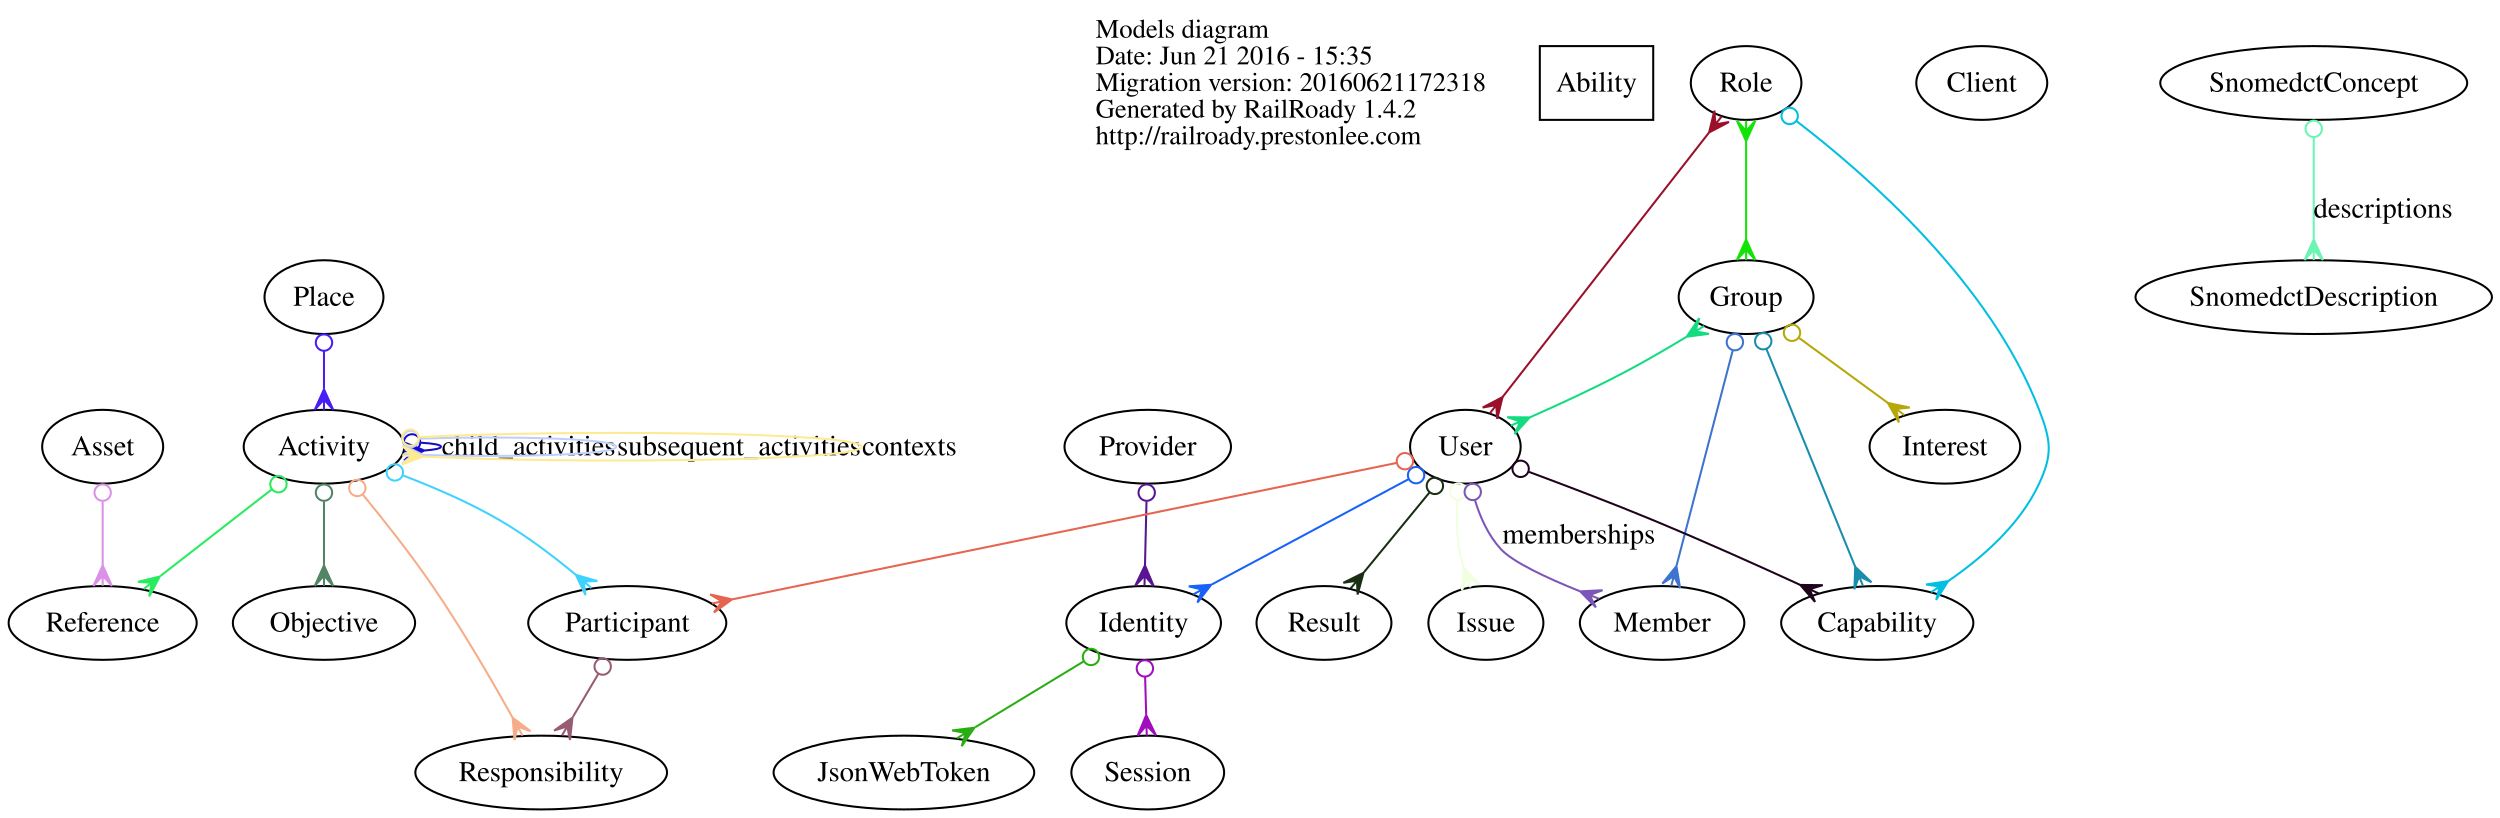
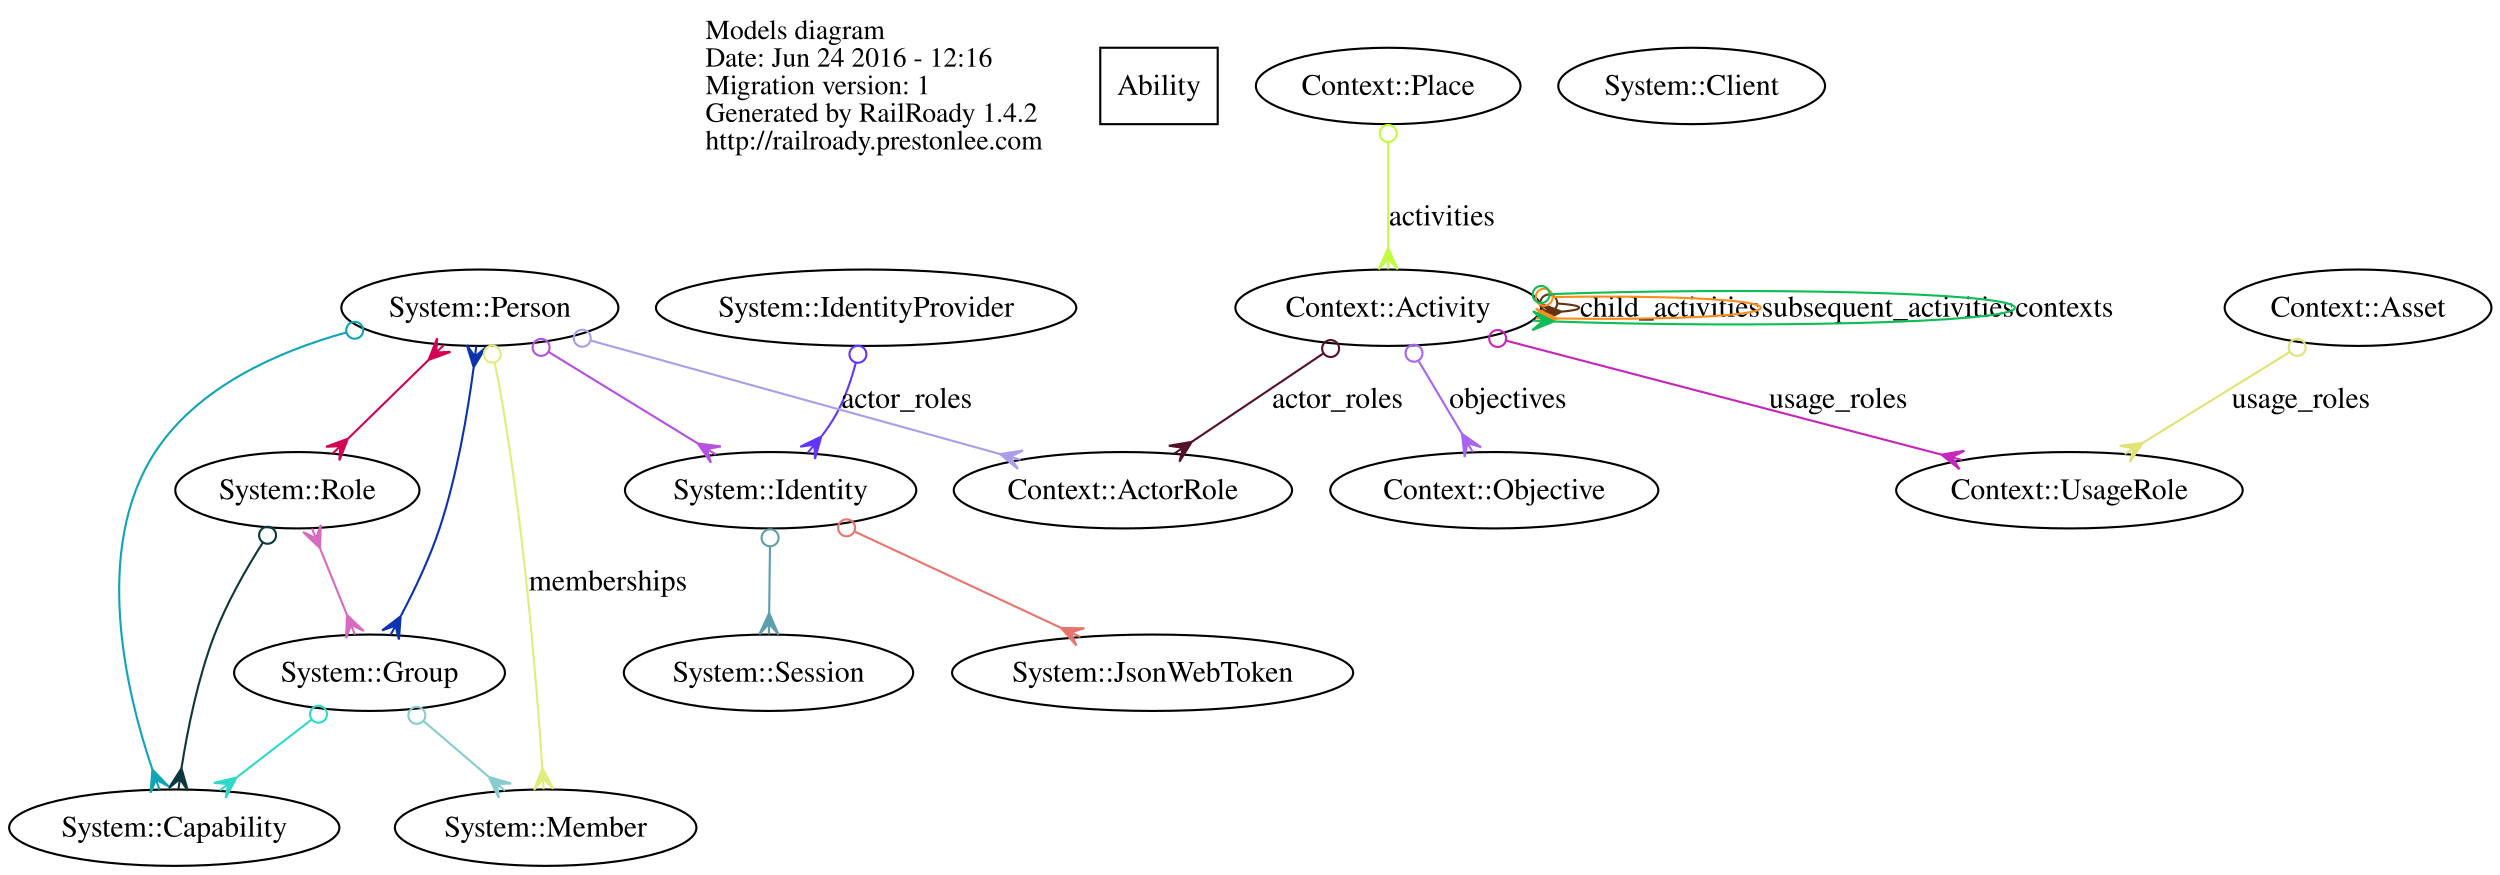
- <svg xmlns="http://www.w3.org/2000/svg" width="1220pt" height="399pt" viewBox="0.00 0.00 1219.68 399.00">
-   <g id="graph0" class="graph" transform="scale(1 1) rotate(0) translate(4 395)">
-     <polygon fill="none" stroke="none" points="-4,4 -4,-395 1215.68,-395 1215.68,4 -4,4" />
+ <svg xmlns="http://www.w3.org/2000/svg" width="1178pt" height="412pt" viewBox="0.00 0.00 1177.58 412.00">
+   <g id="graph0" class="graph" transform="scale(1 1) rotate(0) translate(4 408)">
+     <polygon fill="none" stroke="none" points="-4,4 -4,-408 1173.58,-408 1173.58,4 -4,4" />
    <g id="node1" class="node">
-       <text text-anchor="start" x="530.493" y="-376.6" font-family="Times,serif" font-size="13.00">Models diagram</text>
-       <text text-anchor="start" x="530.493" y="-363.6" font-family="Times,serif" font-size="13.00">Date: Jun 21 2016 - 15:35</text>
-       <text text-anchor="start" x="530.493" y="-350.6" font-family="Times,serif" font-size="13.00">Migration version: 20160621172318</text>
-       <text text-anchor="start" x="530.493" y="-337.6" font-family="Times,serif" font-size="13.00">Generated by RailRoady 1.4.2</text>
-       <text text-anchor="start" x="530.493" y="-324.6" font-family="Times,serif" font-size="13.00">http://railroady.prestonlee.com</text>
+       <text text-anchor="start" x="328.185" y="-389.6" font-family="Times,serif" font-size="13.00">Models diagram</text>
+       <text text-anchor="start" x="328.185" y="-376.6" font-family="Times,serif" font-size="13.00">Date: Jun 24 2016 - 12:16</text>
+       <text text-anchor="start" x="328.185" y="-363.6" font-family="Times,serif" font-size="13.00">Migration version: 1</text>
+       <text text-anchor="start" x="328.185" y="-350.6" font-family="Times,serif" font-size="13.00">Generated by RailRoady 1.4.2</text>
+       <text text-anchor="start" x="328.185" y="-337.6" font-family="Times,serif" font-size="13.00">http://railroady.prestonlee.com</text>
    </g>
    <g id="node2" class="node">
-       <polygon fill="none" stroke="black" points="802.613,-372.5 747.273,-372.5 747.273,-336.5 802.613,-336.5 802.613,-372.5" />
-       <text text-anchor="middle" x="774.943" y="-350.3" font-family="Times,serif" font-size="14.00">Ability</text>
+       <polygon fill="none" stroke="black" points="569.575,-385.5 514.235,-385.5 514.235,-349.5 569.575,-349.5 569.575,-385.5" />
+       <text text-anchor="middle" x="541.905" y="-363.3" font-family="Times,serif" font-size="14.00">Ability</text>
    </g>
    <g id="node3" class="node">
-       <ellipse fill="none" stroke="black" cx="153.943" cy="-177" rx="39.18" ry="18" />
-       <text text-anchor="middle" x="153.943" y="-172.8" font-family="Times,serif" font-size="14.00">Activity</text>
+       <ellipse fill="none" stroke="black" cx="649.905" cy="-263" rx="72.013" ry="18" />
+       <text text-anchor="middle" x="649.905" y="-258.8" font-family="Times,serif" font-size="14.00">Context::Activity</text>
+     </g>
+     <g id="edge4" class="edge">
+       <path fill="none" stroke="#643410" d="M729.87,-264.983C736.081,-264.545 739.912,-263.884 739.912,-263 739.912,-262.212 736.868,-261.601 731.809,-261.168" />
+       <ellipse fill="none" stroke="#643410" cx="725.569" cy="-265.196" rx="4" ry="4" />
+       <polygon fill="#643410" stroke="#643410" points="731.559,-261.154 721.821,-256.113 726.567,-260.88 721.574,-260.606 721.574,-260.606 721.574,-260.606 726.567,-260.88 721.328,-265.1 731.559,-261.154 731.559,-261.154" />
+       <text text-anchor="middle" x="782.678" y="-258.8" font-family="Times,serif" font-size="14.00">child_activities</text>
    </g>
    <g id="edge5" class="edge">
-       <path fill="none" stroke="#170dc8" d="M201.289,-178.954C207.169,-178.607 211.033,-177.956 211.033,-177 211.033,-176.15 207.98,-175.541 203.172,-175.173" />
-       <ellipse fill="none" stroke="#170dc8" cx="196.898" cy="-179.098" rx="4" ry="4" />
-       <polygon fill="#170dc8" stroke="#170dc8" points="202.893,-175.162 193.077,-170.273 197.897,-174.966 192.9,-174.77 192.9,-174.77 192.9,-174.77 197.897,-174.966 192.724,-179.266 202.893,-175.162 202.893,-175.162" />
-       <text text-anchor="middle" x="253.798" y="-172.8" font-family="Times,serif" font-size="14.00">child_activities</text>
+       <path fill="none" stroke="#fd8d1d" d="M727.678,-268.047C775.51,-268.87 825.443,-267.187 825.443,-263 825.443,-258.864 776.741,-257.172 729.458,-257.923" />
+       <ellipse fill="none" stroke="#fd8d1d" cx="723.407" cy="-267.961" rx="4" ry="4" />
+       <polygon fill="#fd8d1d" stroke="#fd8d1d" points="729.406,-257.924 719.319,-253.621 724.407,-258.022 719.408,-258.12 719.408,-258.12 719.408,-258.12 724.407,-258.022 719.496,-262.62 729.406,-257.924 729.406,-257.924" />
+       <text text-anchor="middle" x="885.319" y="-258.8" font-family="Times,serif" font-size="14.00">subsequent_activities</text>
    </g>
    <g id="edge6" class="edge">
-       <path fill="none" stroke="#bfcffb" d="M200.419,-180.947C242.95,-182.367 296.564,-181.051 296.564,-177 296.564,-173.016 244.718,-171.677 202.55,-172.984" />
-       <ellipse fill="none" stroke="#bfcffb" cx="196.349" cy="-180.792" rx="4" ry="4" />
-       <polygon fill="#bfcffb" stroke="#bfcffb" points="202.345,-172.992 192.185,-168.864 197.348,-173.176 192.352,-173.361 192.352,-173.361 192.352,-173.361 197.348,-173.176 192.518,-177.858 202.345,-172.992 202.345,-172.992" />
-       <text text-anchor="middle" x="356.44" y="-172.8" font-family="Times,serif" font-size="14.00">subsequent_activities</text>
+       <path fill="none" stroke="#0dbd55" d="M726.2,-269.406C815.371,-272.653 945.195,-270.517 945.195,-263 945.195,-255.536 817.195,-253.378 728.091,-256.526" />
+       <ellipse fill="none" stroke="#0dbd55" cx="721.969" cy="-269.242" rx="4" ry="4" />
+       <polygon fill="#0dbd55" stroke="#0dbd55" points="727.965,-256.531 717.8,-252.417 722.969,-256.722 717.972,-256.914 717.972,-256.914 717.972,-256.914 722.969,-256.722 718.145,-261.41 727.965,-256.531 727.965,-256.531" />
+       <text text-anchor="middle" x="968.523" y="-258.8" font-family="Times,serif" font-size="14.00">contexts</text>
+     </g>
+     <g id="node4" class="node">
+       <ellipse fill="none" stroke="black" cx="524.905" cy="-177" rx="79.723" ry="18" />
+       <text text-anchor="middle" x="524.905" y="-172.8" font-family="Times,serif" font-size="14.00">Context::ActorRole</text>
+     </g>
+     <g id="edge1" class="edge">
+       <path fill="none" stroke="#551127" d="M619.34,-241.46C600.578,-228.852 576.566,-212.716 557.45,-199.87" />
+       <ellipse fill="none" stroke="#551127" cx="622.78" cy="-243.771" rx="4" ry="4" />
+       <polygon fill="#551127" stroke="#551127" points="557.348,-199.802 551.558,-190.489 553.198,-197.013 549.048,-194.224 549.048,-194.224 549.048,-194.224 553.198,-197.013 546.538,-197.959 557.348,-199.802 557.348,-199.802" />
+       <text text-anchor="middle" x="626.002" y="-215.8" font-family="Times,serif" font-size="14.00">actor_roles</text>
+     </g>
+     <g id="node6" class="node">
+       <ellipse fill="none" stroke="black" cx="699.905" cy="-177" rx="77.3" ry="18" />
+       <text text-anchor="middle" x="699.905" y="-172.8" font-family="Times,serif" font-size="14.00">Context::Objective</text>
+     </g>
+     <g id="edge3" class="edge">
+       <path fill="none" stroke="#a765f1" d="M664.336,-237.756C670.708,-227.052 678.202,-214.462 684.664,-203.606" />
+       <ellipse fill="none" stroke="#a765f1" cx="662.069" cy="-241.564" rx="4" ry="4" />
+       <polygon fill="#a765f1" stroke="#a765f1" points="684.687,-203.566 693.669,-197.275 687.245,-199.27 689.802,-194.973 689.802,-194.973 689.802,-194.973 687.245,-199.27 685.935,-192.672 684.687,-203.566 684.687,-203.566" />
+       <text text-anchor="middle" x="706.285" y="-215.8" font-family="Times,serif" font-size="14.00">objectives</text>
+     </g>
+     <g id="node8" class="node">
+       <ellipse fill="none" stroke="black" cx="970.905" cy="-177" rx="81.653" ry="18" />
+       <text text-anchor="middle" x="970.905" y="-172.8" font-family="Times,serif" font-size="14.00">Context::UsageRole</text>
+     </g>
+     <g id="edge2" class="edge">
+       <path fill="none" stroke="#c527b9" d="M705.542,-247.441C762.717,-232.479 851.467,-209.255 910.37,-193.841" />
+       <ellipse fill="none" stroke="#c527b9" cx="701.485" cy="-248.502" rx="4" ry="4" />
+       <polygon fill="#c527b9" stroke="#c527b9" points="910.607,-193.779 921.42,-195.601 915.444,-192.513 920.281,-191.247 920.281,-191.247 920.281,-191.247 915.444,-192.513 919.142,-186.894 910.607,-193.779 910.607,-193.779" />
+       <text text-anchor="middle" x="861.95" y="-215.8" font-family="Times,serif" font-size="14.00">usage_roles</text>
+     </g>
+     <g id="node5" class="node">
+       <ellipse fill="none" stroke="black" cx="1106.91" cy="-263" rx="62.851" ry="18" />
+       <text text-anchor="middle" x="1106.91" y="-258.8" font-family="Times,serif" font-size="14.00">Context::Asset</text>
    </g>
    <g id="edge7" class="edge">
-       <path fill="none" stroke="#feea91" d="M200.258,-181.701C277.202,-185.546 416.316,-183.979 416.316,-177 416.316,-170.077 279.446,-168.48 202.139,-172.206" />
-       <ellipse fill="none" stroke="#feea91" cx="196.099" cy="-181.476" rx="4" ry="4" />
-       <polygon fill="#feea91" stroke="#feea91" points="202.09,-172.209 191.865,-168.247 197.097,-172.475 192.105,-172.74 192.105,-172.74 192.105,-172.74 197.097,-172.475 192.344,-177.234 202.09,-172.209 202.09,-172.209" />
-       <text text-anchor="middle" x="439.643" y="-172.8" font-family="Times,serif" font-size="14.00">contexts</text>
+       <path fill="none" stroke="#e1e277" d="M1074.56,-242.023C1053.81,-229.204 1026.87,-212.569 1005.66,-199.468" />
+       <ellipse fill="none" stroke="#e1e277" cx="1078.24" cy="-244.295" rx="4" ry="4" />
+       <polygon fill="#e1e277" stroke="#e1e277" points="1005.47,-199.346 999.322,-190.263 1001.21,-196.719 996.958,-194.091 996.958,-194.091 996.958,-194.091 1001.21,-196.719 994.593,-197.92 1005.47,-199.346 1005.47,-199.346" />
+       <text text-anchor="middle" x="1079.95" y="-215.8" font-family="Times,serif" font-size="14.00">usage_roles</text>
+     </g>
+     <g id="node7" class="node">
+       <ellipse fill="none" stroke="black" cx="649.905" cy="-367.5" rx="62.349" ry="18" />
+       <text text-anchor="middle" x="649.905" y="-363.3" font-family="Times,serif" font-size="14.00">Context::Place</text>
+     </g>
+     <g id="edge8" class="edge">
+       <path fill="none" stroke="#c1fc43" d="M649.905,-341.017C649.905,-325.986 649.905,-306.959 649.905,-291.577" />
+       <ellipse fill="none" stroke="#c1fc43" cx="649.905" cy="-345.112" rx="4" ry="4" />
+       <polygon fill="#c1fc43" stroke="#c1fc43" points="649.905,-291.131 654.405,-281.131 649.905,-286.131 649.905,-281.131 649.905,-281.131 649.905,-281.131 649.905,-286.131 645.405,-281.131 649.905,-291.131 649.905,-291.131" />
+       <text text-anchor="middle" x="675.174" y="-301.8" font-family="Times,serif" font-size="14.00">activities</text>
+     </g>
+     <g id="node9" class="node">
+       <ellipse fill="none" stroke="black" cx="77.905" cy="-18" rx="77.811" ry="18" />
+       <text text-anchor="middle" x="77.905" y="-13.8" font-family="Times,serif" font-size="14.00">System::Capability</text>
+     </g>
+     <g id="node10" class="node">
+       <ellipse fill="none" stroke="black" cx="792.905" cy="-367.5" rx="62.86" ry="18" />
+       <text text-anchor="middle" x="792.905" y="-363.3" font-family="Times,serif" font-size="14.00">System::Client</text>
+     </g>
+     <g id="node11" class="node">
+       <ellipse fill="none" stroke="black" cx="169.905" cy="-91" rx="63.82" ry="18" />
+       <text text-anchor="middle" x="169.905" y="-86.8" font-family="Times,serif" font-size="14.00">System::Group</text>
+     </g>
+     <g id="edge11" class="edge">
+       <path fill="none" stroke="#2fd9ca" d="M142.496,-68.847C131.495,-60.357 118.789,-50.551 107.572,-41.895" />
+       <ellipse fill="none" stroke="#2fd9ca" cx="145.862" cy="-71.445" rx="4" ry="4" />
+       <polygon fill="#2fd9ca" stroke="#2fd9ca" points="107.254,-41.65 102.087,-31.977 103.296,-38.595 99.337,-35.54 99.337,-35.54 99.337,-35.54 103.296,-38.595 96.588,-39.102 107.254,-41.65 107.254,-41.65" />
+     </g>
+     <g id="node15" class="node">
+       <ellipse fill="none" stroke="black" cx="252.905" cy="-18" rx="71.044" ry="18" />
+       <text text-anchor="middle" x="252.905" y="-13.8" font-family="Times,serif" font-size="14.00">System::Member</text>
+     </g>
+     <g id="edge9" class="edge">
+       <path fill="none" stroke="#87cccf" d="M195.389,-68.201C205.049,-59.937 216.077,-50.504 225.875,-42.122" />
+       <ellipse fill="none" stroke="#87cccf" cx="192.195" cy="-70.933" rx="4" ry="4" />
+       <polygon fill="#87cccf" stroke="#87cccf" points="226.16,-41.878 236.684,-38.798 229.96,-38.628 233.759,-35.378 233.759,-35.378 233.759,-35.378 229.96,-38.628 230.834,-31.958 226.16,-41.878 226.16,-41.878" />
+     </g>
+     <g id="node16" class="node">
+       <ellipse fill="none" stroke="black" cx="221.905" cy="-263" rx="65.274" ry="18" />
+       <text text-anchor="middle" x="221.905" y="-258.8" font-family="Times,serif" font-size="14.00">System::Person</text>
+     </g>
+     <g id="edge10" class="edge">
+       <path fill="none" stroke="#0c33af" d="M184.739,-117.891C191.151,-130.04 198.238,-144.918 202.905,-159 211.187,-183.987 216.178,-213.652 218.952,-234.713" />
+       <polygon fill="#0c33af" stroke="#0c33af" points="184.574,-117.587 183.756,-106.652 182.188,-113.193 179.801,-108.8 179.801,-108.8 179.801,-108.8 182.188,-113.193 175.847,-110.948 184.574,-117.587 184.574,-117.587" />
+       <polygon fill="#0c33af" stroke="#0c33af" points="218.981,-234.948 215.74,-245.424 219.593,-239.91 220.206,-244.872 220.206,-244.872 220.206,-244.872 219.593,-239.91 224.672,-244.321 218.981,-234.948 218.981,-234.948" />
+     </g>
+     <g id="node12" class="node">
+       <ellipse fill="none" stroke="black" cx="358.905" cy="-177" rx="68.639" ry="18" />
+       <text text-anchor="middle" x="358.905" y="-172.8" font-family="Times,serif" font-size="14.00">System::Identity</text>
+     </g>
+     <g id="node14" class="node">
+       <ellipse fill="none" stroke="black" cx="538.905" cy="-91" rx="94.51" ry="18" />
+       <text text-anchor="middle" x="538.905" y="-86.8" font-family="Times,serif" font-size="14.00">System::JsonWebToken</text>
+     </g>
+     <g id="edge13" class="edge">
+       <path fill="none" stroke="#e7746d" d="M398.49,-157.527C427.219,-144.12 466.067,-125.991 495.618,-112.201" />
+       <ellipse fill="none" stroke="#e7746d" cx="394.71" cy="-159.291" rx="4" ry="4" />
+       <polygon fill="#e7746d" stroke="#e7746d" points="495.8,-112.116 506.765,-111.965 500.331,-110.001 504.862,-107.887 504.862,-107.887 504.862,-107.887 500.331,-110.001 502.959,-103.809 495.8,-112.116 495.8,-112.116" />
+     </g>
+     <g id="node18" class="node">
+       <ellipse fill="none" stroke="black" cx="357.905" cy="-91" rx="68.181" ry="18" />
+       <text text-anchor="middle" x="357.905" y="-86.8" font-family="Times,serif" font-size="14.00">System::Session</text>
+     </g>
+     <g id="edge12" class="edge">
+       <path fill="none" stroke="#5d9fad" d="M358.599,-150.257C358.482,-140.441 358.348,-129.226 358.23,-119.273" />
+       <ellipse fill="none" stroke="#5d9fad" cx="358.65" cy="-154.595" rx="4" ry="4" />
+       <polygon fill="#5d9fad" stroke="#5d9fad" points="358.228,-119.094 362.608,-109.042 358.168,-114.095 358.109,-109.095 358.109,-109.095 358.109,-109.095 358.168,-114.095 353.609,-109.149 358.228,-119.094 358.228,-119.094" />
    </g>
    <g id="node13" class="node">
-       <ellipse fill="none" stroke="black" cx="153.943" cy="-91" rx="44.466" ry="18" />
-       <text text-anchor="middle" x="153.943" y="-86.8" font-family="Times,serif" font-size="14.00">Objective</text>
+       <ellipse fill="none" stroke="black" cx="403.905" cy="-263" rx="99.05" ry="18" />
+       <text text-anchor="middle" x="403.905" y="-258.8" font-family="Times,serif" font-size="14.00">System::IdentityProvider</text>
    </g>
-     <g id="edge3" class="edge">
-       <path fill="none" stroke="#518565" d="M153.943,-150.257C153.943,-140.441 153.943,-129.226 153.943,-119.273" />
-       <ellipse fill="none" stroke="#518565" cx="153.943" cy="-154.595" rx="4" ry="4" />
-       <polygon fill="#518565" stroke="#518565" points="153.943,-119.095 158.443,-109.095 153.943,-114.095 153.943,-109.095 153.943,-109.095 153.943,-109.095 153.943,-114.095 149.443,-109.095 153.943,-119.095 153.943,-119.095" />
+     <g id="edge14" class="edge">
+       <path fill="none" stroke="#6336fb" d="M399.053,-236.98C396.916,-229.017 393.947,-220.37 389.905,-213 387.942,-209.419 385.553,-205.894 382.981,-202.541" />
+       <ellipse fill="none" stroke="#6336fb" cx="400.045" cy="-241.06" rx="4" ry="4" />
+       <polygon fill="#6336fb" stroke="#6336fb" points="382.773,-202.292 379.801,-191.737 379.562,-198.459 376.351,-194.626 376.351,-194.626 376.351,-194.626 379.562,-198.459 372.902,-197.516 382.773,-202.292 382.773,-202.292" />
    </g>
-     <g id="node14" class="node">
-       <ellipse fill="none" stroke="black" cx="301.943" cy="-91" rx="48.334" ry="18" />
-       <text text-anchor="middle" x="301.943" y="-86.8" font-family="Times,serif" font-size="14.00">Participant</text>
+     <g id="edge19" class="edge">
+       <path fill="none" stroke="#ac9deb" d="M274.09,-247.533C327.775,-232.65 411.204,-209.521 466.92,-194.075" />
+       <ellipse fill="none" stroke="#ac9deb" cx="270.143" cy="-248.627" rx="4" ry="4" />
+       <polygon fill="#ac9deb" stroke="#ac9deb" points="467.007,-194.051 477.846,-195.716 471.826,-192.715 476.644,-191.379 476.644,-191.379 476.644,-191.379 471.826,-192.715 475.442,-187.043 467.007,-194.051 467.007,-194.051" />
+       <text text-anchor="middle" x="423.002" y="-215.8" font-family="Times,serif" font-size="14.00">actor_roles</text>
    </g>
-     <g id="edge4" class="edge">
-       <path fill="none" stroke="#3fd2fe" d="M192.523,-162.967C207.753,-157.146 225.118,-149.64 239.943,-141 252.789,-133.513 265.87,-123.584 276.685,-114.622" />
-       <ellipse fill="none" stroke="#3fd2fe" cx="188.526" cy="-164.457" rx="4" ry="4" />
-       <polygon fill="#3fd2fe" stroke="#3fd2fe" points="276.847,-114.484 287.384,-111.444 280.66,-111.248 284.472,-108.013 284.472,-108.013 284.472,-108.013 280.66,-111.248 281.56,-104.582 276.847,-114.484 276.847,-114.484" />
+     <g id="edge16" class="edge">
+       <path fill="none" stroke="#11a4b6" d="M159.006,-251.353C126.219,-242.265 88.884,-225.559 68.905,-195 39.141,-149.472 55.058,-82.296 67.563,-45.498" />
+       <ellipse fill="none" stroke="#11a4b6" cx="162.924" cy="-252.38" rx="4" ry="4" />
+       <polygon fill="#11a4b6" stroke="#11a4b6" points="67.602,-45.388 75.198,-37.479 69.28,-40.678 70.959,-35.968 70.959,-35.968 70.959,-35.968 69.28,-40.678 66.72,-34.458 67.602,-45.388 67.602,-45.388" />
+     </g>
+     <g id="edge18" class="edge">
+       <path fill="none" stroke="#b550e3" d="M254.224,-242.184C275.396,-229.203 303.035,-212.256 324.596,-199.036" />
+       <ellipse fill="none" stroke="#b550e3" cx="250.763" cy="-244.306" rx="4" ry="4" />
+       <polygon fill="#b550e3" stroke="#b550e3" points="324.604,-199.032 335.481,-197.641 328.867,-196.418 333.129,-193.804 333.129,-193.804 333.129,-193.804 328.867,-196.418 330.777,-189.968 324.604,-199.032 324.604,-199.032" />
+     </g>
+     <g id="edge15" class="edge">
+       <path fill="none" stroke="#e2ec7c" d="M228.749,-237.243C229.555,-233.819 230.304,-230.334 230.905,-227 242.513,-162.677 248.674,-85.978 251.309,-46.106" />
+       <ellipse fill="none" stroke="#e2ec7c" cx="227.775" cy="-241.14" rx="4" ry="4" />
+       <polygon fill="#e2ec7c" stroke="#e2ec7c" points="251.31,-46.085 256.437,-36.392 251.628,-41.095 251.946,-36.105 251.946,-36.105 251.946,-36.105 251.628,-41.095 247.455,-35.819 251.31,-46.085 251.31,-46.085" />
+       <text text-anchor="middle" x="282.233" y="-129.8" font-family="Times,serif" font-size="14.00">memberships</text>
    </g>
    <g id="node17" class="node">
-       <ellipse fill="none" stroke="black" cx="45.943" cy="-91" rx="45.886" ry="18" />
-       <text text-anchor="middle" x="45.943" y="-86.8" font-family="Times,serif" font-size="14.00">Reference</text>
-     </g>
-     <g id="edge2" class="edge">
-       <path fill="none" stroke="#28eb5e" d="M128.425,-156.153C112.149,-143.494 91.037,-127.073 74.247,-114.014" />
-       <ellipse fill="none" stroke="#28eb5e" cx="131.726" cy="-158.72" rx="4" ry="4" />
-       <polygon fill="#28eb5e" stroke="#28eb5e" points="73.802,-113.669 68.672,-103.977 69.856,-110.599 65.909,-107.529 65.909,-107.529 65.909,-107.529 69.856,-110.599 63.146,-111.081 73.802,-113.669 73.802,-113.669" />
-     </g>
-     <g id="node18" class="node">
-       <ellipse fill="none" stroke="black" cx="259.943" cy="-18" rx="61.415" ry="18" />
-       <text text-anchor="middle" x="259.943" y="-13.8" font-family="Times,serif" font-size="14.00">Responsibility</text>
-     </g>
-     <g id="edge1" class="edge">
-       <path fill="none" stroke="#f6ac88" d="M172.884,-153.65C183.369,-140.895 196.377,-124.42 206.943,-109 221.257,-88.11 235.727,-63.228 245.922,-44.926" />
-       <ellipse fill="none" stroke="#f6ac88" cx="170.21" cy="-156.876" rx="4" ry="4" />
-       <polygon fill="#f6ac88" stroke="#f6ac88" points="246.01,-44.767 254.781,-38.185 248.425,-40.389 250.84,-36.011 250.84,-36.011 250.84,-36.011 248.425,-40.389 246.9,-33.837 246.01,-44.767 246.01,-44.767" />
-     </g>
-     <g id="node4" class="node">
-       <ellipse fill="none" stroke="black" cx="45.943" cy="-177" rx="29.519" ry="18" />
-       <text text-anchor="middle" x="45.943" y="-172.8" font-family="Times,serif" font-size="14.00">Asset</text>
-     </g>
-     <g id="edge8" class="edge">
-       <path fill="none" stroke="#da91e6" d="M45.943,-150.257C45.943,-140.441 45.943,-129.226 45.943,-119.273" />
-       <ellipse fill="none" stroke="#da91e6" cx="45.943" cy="-154.595" rx="4" ry="4" />
-       <polygon fill="#da91e6" stroke="#da91e6" points="45.943,-119.095 50.443,-109.095 45.943,-114.095 45.943,-109.095 45.943,-109.095 45.943,-109.095 45.943,-114.095 41.443,-109.095 45.943,-119.095 45.943,-119.095" />
-     </g>
-     <g id="node5" class="node">
-       <ellipse fill="none" stroke="black" cx="911.943" cy="-91" rx="46.898" ry="18" />
-       <text text-anchor="middle" x="911.943" y="-86.8" font-family="Times,serif" font-size="14.00">Capability</text>
-     </g>
-     <g id="node6" class="node">
-       <ellipse fill="none" stroke="black" cx="962.943" cy="-354.5" rx="31.948" ry="18" />
-       <text text-anchor="middle" x="962.943" y="-350.3" font-family="Times,serif" font-size="14.00">Client</text>
-     </g>
-     <g id="node7" class="node">
-       <ellipse fill="none" stroke="black" cx="847.943" cy="-250" rx="32.908" ry="18" />
-       <text text-anchor="middle" x="847.943" y="-245.8" font-family="Times,serif" font-size="14.00">Group</text>
-     </g>
-     <g id="edge12" class="edge">
-       <path fill="none" stroke="#198dac" d="M857.895,-224.587C869.63,-195.798 889.064,-148.123 901.153,-118.469" />
-       <ellipse fill="none" stroke="#198dac" cx="856.302" cy="-228.494" rx="4" ry="4" />
-       <polygon fill="#198dac" stroke="#198dac" points="901.174,-118.417 909.116,-110.856 903.061,-113.787 904.949,-109.157 904.949,-109.157 904.949,-109.157 903.061,-113.787 900.782,-107.458 901.174,-118.417 901.174,-118.417" />
-     </g>
-     <g id="node9" class="node">
-       <ellipse fill="none" stroke="black" cx="944.943" cy="-177" rx="36.749" ry="18" />
-       <text text-anchor="middle" x="944.943" y="-172.8" font-family="Times,serif" font-size="14.00">Interest</text>
-     </g>
-     <g id="edge9" class="edge">
-       <path fill="none" stroke="#b7a708" d="M873.724,-230.129C887.079,-220.354 903.402,-208.406 917.05,-198.416" />
-       <ellipse fill="none" stroke="#b7a708" cx="870.335" cy="-232.61" rx="4" ry="4" />
-       <polygon fill="#b7a708" stroke="#b7a708" points="917.083,-198.392 927.81,-196.117 921.118,-195.439 925.153,-192.486 925.153,-192.486 925.153,-192.486 921.118,-195.439 922.495,-188.854 917.083,-198.392 917.083,-198.392" />
-     </g>
-     <g id="node12" class="node">
-       <ellipse fill="none" stroke="black" cx="806.943" cy="-91" rx="40.132" ry="18" />
-       <text text-anchor="middle" x="806.943" y="-86.8" font-family="Times,serif" font-size="14.00">Member</text>
-     </g>
-     <g id="edge10" class="edge">
-       <path fill="none" stroke="#3e73cf" d="M841.375,-223.852C833.891,-195.193 821.704,-148.523 814.015,-119.082" />
-       <ellipse fill="none" stroke="#3e73cf" cx="842.466" cy="-228.029" rx="4" ry="4" />
-       <polygon fill="#3e73cf" stroke="#3e73cf" points="813.93,-118.755 815.757,-107.942 812.666,-113.917 811.403,-109.08 811.403,-109.08 811.403,-109.08 812.666,-113.917 807.049,-110.217 813.93,-118.755 813.93,-118.755" />
-     </g>
-     <g id="node24" class="node">
-       <ellipse fill="none" stroke="black" cx="710.943" cy="-177" rx="27" ry="18" />
-       <text text-anchor="middle" x="710.943" y="-172.8" font-family="Times,serif" font-size="14.00">User</text>
-     </g>
-     <g id="edge11" class="edge">
-       <path fill="none" stroke="#13db7f" d="M818.638,-230.509C808.994,-224.669 798.131,-218.35 787.943,-213 773.26,-205.29 756.546,-197.571 742.451,-191.351" />
-       <polygon fill="#13db7f" stroke="#13db7f" points="818.925,-230.685 825.097,-239.749 823.187,-233.299 827.449,-235.913 827.449,-235.913 827.449,-235.913 823.187,-233.299 829.802,-232.077 818.925,-230.685 818.925,-230.685" />
-       <polygon fill="#13db7f" stroke="#13db7f" points="742.334,-191.301 734.967,-183.179 737.751,-189.302 733.168,-187.303 733.168,-187.303 733.168,-187.303 737.751,-189.302 731.369,-191.428 742.334,-191.301 742.334,-191.301" />
-     </g>
-     <g id="node8" class="node">
-       <ellipse fill="none" stroke="black" cx="553.943" cy="-91" rx="37.727" ry="18" />
-       <text text-anchor="middle" x="553.943" y="-86.8" font-family="Times,serif" font-size="14.00">Identity</text>
-     </g>
-     <g id="node11" class="node">
-       <ellipse fill="none" stroke="black" cx="436.943" cy="-18" rx="63.597" ry="18" />
-       <text text-anchor="middle" x="436.943" y="-13.8" font-family="Times,serif" font-size="14.00">JsonWebToken</text>
-     </g>
-     <g id="edge14" class="edge">
-       <path fill="none" stroke="#29ae11" d="M524.67,-72.237C508.63,-62.503 488.645,-50.375 471.802,-40.154" />
-       <ellipse fill="none" stroke="#29ae11" cx="528.241" cy="-74.403" rx="4" ry="4" />
-       <polygon fill="#29ae11" stroke="#29ae11" points="471.363,-39.887 465.148,-30.852 467.088,-37.293 462.814,-34.699 462.814,-34.699 462.814,-34.699 467.088,-37.293 460.479,-38.547 471.363,-39.887 471.363,-39.887" />
-     </g>
-     <g id="node21" class="node">
-       <ellipse fill="none" stroke="black" cx="555.943" cy="-18" rx="37.268" ry="18" />
-       <text text-anchor="middle" x="555.943" y="-13.8" font-family="Times,serif" font-size="14.00">Session</text>
-     </g>
-     <g id="edge13" class="edge">
-       <path fill="none" stroke="#a00fbe" d="M554.653,-64.791C554.821,-58.832 555,-52.45 555.171,-46.399" />
-       <ellipse fill="none" stroke="#a00fbe" cx="554.54" cy="-68.814" rx="4" ry="4" />
-       <polygon fill="#a00fbe" stroke="#a00fbe" points="555.181,-46.025 559.961,-36.156 555.322,-41.027 555.463,-36.029 555.463,-36.029 555.463,-36.029 555.322,-41.027 550.965,-35.902 555.181,-46.025 555.181,-46.025" />
-     </g>
-     <g id="node10" class="node">
-       <ellipse fill="none" stroke="black" cx="720.943" cy="-91" rx="28.065" ry="18" />
-       <text text-anchor="middle" x="720.943" y="-86.8" font-family="Times,serif" font-size="14.00">Issue</text>
-     </g>
-     <g id="edge15" class="edge">
-       <path fill="none" stroke="#975b74" d="M287.751,-66.008C283.774,-59.286 279.432,-51.947 275.387,-45.108" />
-       <ellipse fill="none" stroke="#975b74" cx="289.953" cy="-69.731" rx="4" ry="4" />
-       <polygon fill="#975b74" stroke="#975b74" points="275.208,-44.805 273.99,-33.907 272.662,-40.502 270.116,-36.198 270.116,-36.198 270.116,-36.198 272.662,-40.502 266.243,-38.49 275.208,-44.805 275.208,-44.805" />
-     </g>
-     <g id="node15" class="node">
-       <ellipse fill="none" stroke="black" cx="153.943" cy="-250" rx="29.017" ry="18" />
-       <text text-anchor="middle" x="153.943" y="-245.8" font-family="Times,serif" font-size="14.00">Place</text>
-     </g>
-     <g id="edge16" class="edge">
-       <path fill="none" stroke="#481ef5" d="M153.943,-223.791C153.943,-217.832 153.943,-211.45 153.943,-205.399" />
-       <ellipse fill="none" stroke="#481ef5" cx="153.943" cy="-227.813" rx="4" ry="4" />
-       <polygon fill="#481ef5" stroke="#481ef5" points="153.943,-205.029 158.443,-195.029 153.943,-200.029 153.943,-195.029 153.943,-195.029 153.943,-195.029 153.943,-200.029 149.443,-195.029 153.943,-205.029 153.943,-205.029" />
-     </g>
-     <g id="node16" class="node">
-       <ellipse fill="none" stroke="black" cx="555.943" cy="-177" rx="40.625" ry="18" />
-       <text text-anchor="middle" x="555.943" y="-172.8" font-family="Times,serif" font-size="14.00">Provider</text>
+       <ellipse fill="none" stroke="black" cx="135.905" cy="-177" rx="57.532" ry="18" />
+       <text text-anchor="middle" x="135.905" y="-172.8" font-family="Times,serif" font-size="14.00">System::Role</text>
    </g>
    <g id="edge17" class="edge">
-       <path fill="none" stroke="#581591" d="M555.33,-150.257C555.096,-140.441 554.829,-129.226 554.592,-119.273" />
-       <ellipse fill="none" stroke="#581591" cx="555.433" cy="-154.596" rx="4" ry="4" />
-       <polygon fill="#581591" stroke="#581591" points="554.588,-119.092 558.848,-108.988 554.469,-114.094 554.35,-109.095 554.35,-109.095 554.35,-109.095 554.469,-114.094 549.851,-109.202 554.588,-119.092 554.588,-119.092" />
-     </g>
-     <g id="node19" class="node">
-       <ellipse fill="none" stroke="black" cx="641.943" cy="-91" rx="32.917" ry="18" />
-       <text text-anchor="middle" x="641.943" y="-86.8" font-family="Times,serif" font-size="14.00">Result</text>
-     </g>
-     <g id="node20" class="node">
-       <ellipse fill="none" stroke="black" cx="847.943" cy="-354.5" rx="27" ry="18" />
-       <text text-anchor="middle" x="847.943" y="-350.3" font-family="Times,serif" font-size="14.00">Role</text>
-     </g>
-     <g id="edge18" class="edge">
-       <path fill="none" stroke="#01bfe2" d="M872.475,-335.941C906.667,-309.779 967.129,-256.944 990.943,-195 996.684,-180.066 997.666,-173.519 990.943,-159 981.74,-139.128 963.417,-123.002 946.733,-111.553" />
-       <ellipse fill="none" stroke="#01bfe2" cx="869.201" cy="-338.407" rx="4" ry="4" />
-       <polygon fill="#01bfe2" stroke="#01bfe2" points="946.591,-111.461 940.672,-102.229 942.402,-108.729 938.214,-105.998 938.214,-105.998 938.214,-105.998 942.402,-108.729 935.756,-109.767 946.591,-111.461 946.591,-111.461" />
+       <path fill="none" stroke="#d20154" d="M197.745,-238.402C185.924,-226.855 171.735,-212.996 159.931,-201.467" />
+       <polygon fill="#d20154" stroke="#d20154" points="197.761,-238.417 201.77,-248.624 201.338,-241.911 204.914,-245.404 204.914,-245.404 204.914,-245.404 201.338,-241.911 208.059,-242.185 197.761,-238.417 197.761,-238.417" />
+       <polygon fill="#d20154" stroke="#d20154" points="159.722,-201.263 155.713,-191.056 156.145,-197.769 152.568,-194.275 152.568,-194.275 152.568,-194.275 156.145,-197.769 149.424,-197.495 159.722,-201.263 159.722,-201.263" />
    </g>
    <g id="edge20" class="edge">
-       <path fill="none" stroke="#12e406" d="M847.943,-325.974C847.943,-311.155 847.943,-292.94 847.943,-278.175" />
-       <polygon fill="#12e406" stroke="#12e406" points="847.943,-326.112 843.443,-336.112 847.943,-331.112 847.943,-336.112 847.943,-336.112 847.943,-336.112 847.943,-331.112 852.443,-336.112 847.943,-326.112 847.943,-326.112" />
-       <polygon fill="#12e406" stroke="#12e406" points="847.943,-278.131 852.443,-268.131 847.943,-273.131 847.943,-268.131 847.943,-268.131 847.943,-268.131 847.943,-273.131 843.443,-268.131 847.943,-278.131 847.943,-278.131" />
-     </g>
-     <g id="edge19" class="edge">
-       <path fill="none" stroke="#9a102b" d="M829.701,-330.132C803.448,-296.501 755.295,-234.817 729.093,-201.251" />
-       <polygon fill="#9a102b" stroke="#9a102b" points="829.871,-330.35 832.477,-341.002 832.948,-334.291 836.025,-338.233 836.025,-338.233 836.025,-338.233 832.948,-334.291 839.572,-335.463 829.871,-330.35 829.871,-330.35" />
-       <polygon fill="#9a102b" stroke="#9a102b" points="729.084,-201.24 726.478,-190.588 726.008,-197.298 722.931,-193.357 722.931,-193.357 722.931,-193.357 726.008,-197.298 719.384,-196.126 729.084,-201.24 729.084,-201.24" />
-     </g>
-     <g id="node22" class="node">
-       <ellipse fill="none" stroke="black" cx="1124.94" cy="-354.5" rx="74.895" ry="18" />
-       <text text-anchor="middle" x="1124.94" y="-350.3" font-family="Times,serif" font-size="14.00">SnomedctConcept</text>
-     </g>
-     <g id="node23" class="node">
-       <ellipse fill="none" stroke="black" cx="1124.94" cy="-250" rx="86.972" ry="18" />
-       <text text-anchor="middle" x="1124.94" y="-245.8" font-family="Times,serif" font-size="14.00">SnomedctDescription</text>
+       <path fill="none" stroke="#0c383d" d="M119.567,-152.241C111.698,-139.833 102.728,-124.119 96.905,-109 89.037,-88.57 84.147,-64.21 81.302,-45.99" />
+       <ellipse fill="none" stroke="#0c383d" cx="121.864" cy="-155.779" rx="4" ry="4" />
+       <polygon fill="#0c383d" stroke="#0c383d" points="81.296,-45.943 84.31,-35.399 80.576,-40.995 79.856,-36.047 79.856,-36.047 79.856,-36.047 80.576,-40.995 75.403,-36.694 81.296,-45.943 81.296,-45.943" />
    </g>
    <g id="edge21" class="edge">
-       <path fill="none" stroke="#6af5b3" d="M1124.94,-328.017C1124.94,-312.986 1124.94,-293.959 1124.94,-278.577" />
-       <ellipse fill="none" stroke="#6af5b3" cx="1124.94" cy="-332.112" rx="4" ry="4" />
-       <polygon fill="#6af5b3" stroke="#6af5b3" points="1124.94,-278.131 1129.44,-268.131 1124.94,-273.131 1124.94,-268.131 1124.94,-268.131 1124.94,-268.131 1124.94,-273.131 1120.44,-268.131 1124.94,-278.131 1124.94,-278.131" />
-       <text text-anchor="middle" x="1158.77" y="-288.8" font-family="Times,serif" font-size="14.00">descriptions</text>
-     </g>
-     <g id="edge23" class="edge">
-       <path fill="none" stroke="#1f031c" d="M742.008,-164.701C759.924,-158.055 782.819,-149.343 802.943,-141 826.876,-131.078 853.396,-119.177 874.285,-109.588" />
-       <ellipse fill="none" stroke="#1f031c" cx="737.907" cy="-166.215" rx="4" ry="4" />
-       <polygon fill="#1f031c" stroke="#1f031c" points="874.375,-109.546 885.34,-109.447 878.915,-107.453 883.456,-105.36 883.456,-105.36 883.456,-105.36 878.915,-107.453 881.572,-101.273 874.375,-109.546 874.375,-109.546" />
-     </g>
-     <g id="edge24" class="edge">
-       <path fill="none" stroke="#1762f9" d="M683.226,-161.17C656.428,-146.833 615.799,-125.095 587.255,-109.823" />
-       <ellipse fill="none" stroke="#1762f9" cx="686.891" cy="-163.131" rx="4" ry="4" />
-       <polygon fill="#1762f9" stroke="#1762f9" points="586.894,-109.63 580.199,-100.944 582.485,-107.271 578.076,-104.912 578.076,-104.912 578.076,-104.912 582.485,-107.271 575.953,-108.88 586.894,-109.63 586.894,-109.63" />
-     </g>
-     <g id="edge25" class="edge">
-       <path fill="none" stroke="#f1fedf" d="M707.129,-151.072C706.553,-143.314 706.548,-134.762 707.943,-127 708.469,-124.069 709.226,-121.063 710.112,-118.104" />
-       <ellipse fill="none" stroke="#f1fedf" cx="707.537" cy="-155.123" rx="4" ry="4" />
-       <polygon fill="#f1fedf" stroke="#f1fedf" points="710.203,-117.842 717.734,-109.871 711.843,-113.118 713.483,-108.395 713.483,-108.395 713.483,-108.395 711.843,-113.118 709.232,-106.919 710.203,-117.842 710.203,-117.842" />
-     </g>
-     <g id="edge22" class="edge">
-       <path fill="none" stroke="#7b56b8" d="M715.589,-150.979C718.172,-142.558 722.16,-133.628 728.287,-127 734.097,-120.716 750.45,-113.049 766.75,-106.495" />
-       <ellipse fill="none" stroke="#7b56b8" cx="714.541" cy="-154.938" rx="4" ry="4" />
-       <polygon fill="#7b56b8" stroke="#7b56b8" points="766.946,-106.419 777.897,-106.976 771.603,-104.602 776.261,-102.784 776.261,-102.784 776.261,-102.784 771.603,-104.602 774.625,-98.592 766.946,-106.419 766.946,-106.419" />
-       <text text-anchor="middle" x="766.27" y="-129.8" font-family="Times,serif" font-size="14.00">memberships</text>
-     </g>
-     <g id="edge27" class="edge">
-       <path fill="none" stroke="#e66450" d="M677.221,-169.074C605.647,-154.374 438.161,-119.976 353.247,-102.537" />
-       <ellipse fill="none" stroke="#e66450" cx="681.44" cy="-169.941" rx="4" ry="4" />
-       <polygon fill="#e66450" stroke="#e66450" points="353.108,-102.508 344.218,-96.089 348.211,-101.502 343.313,-100.497 343.313,-100.497 343.313,-100.497 348.211,-101.502 342.407,-104.905 353.108,-102.508 353.108,-102.508" />
-     </g>
-     <g id="edge26" class="edge">
-       <path fill="none" stroke="#192e12" d="M693.379,-154.618C683.629,-142.748 671.478,-127.956 661.435,-115.73" />
-       <ellipse fill="none" stroke="#192e12" cx="696.068" cy="-157.892" rx="4" ry="4" />
-       <polygon fill="#192e12" stroke="#192e12" points="661.222,-115.47 658.352,-104.886 658.048,-111.606 654.874,-107.743 654.874,-107.743 654.874,-107.743 658.048,-111.606 651.397,-110.599 661.222,-115.47 661.222,-115.47" />
+       <path fill="none" stroke="#d76bc1" d="M146.654,-149.445C150.674,-139.513 155.235,-128.243 159.247,-118.332" />
+       <polygon fill="#d76bc1" stroke="#d76bc1" points="146.538,-149.732 138.614,-157.313 144.662,-154.367 142.786,-159.001 142.786,-159.001 142.786,-159.001 144.662,-154.367 146.957,-160.69 146.538,-149.732 146.538,-149.732" />
+       <polygon fill="#d76bc1" stroke="#d76bc1" points="159.283,-118.243 167.206,-110.662 161.159,-113.608 163.035,-108.973 163.035,-108.973 163.035,-108.973 161.159,-113.608 158.864,-107.285 159.283,-118.243 159.283,-118.243" />
    </g>
  </g>
</svg>
